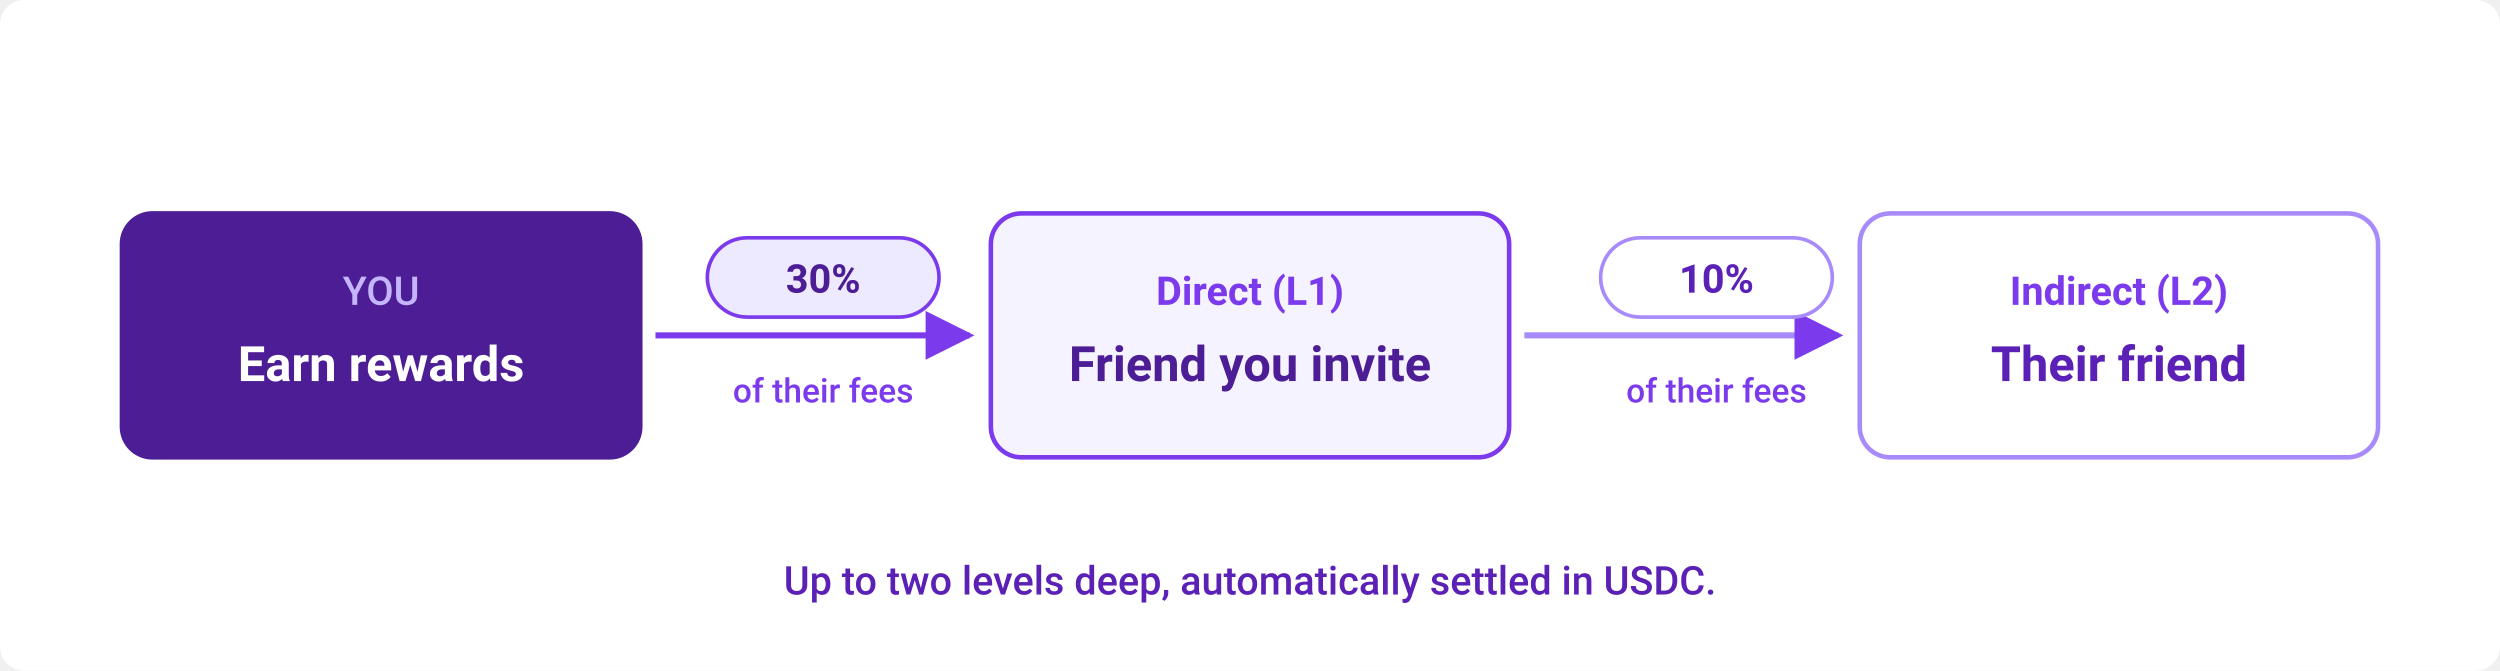
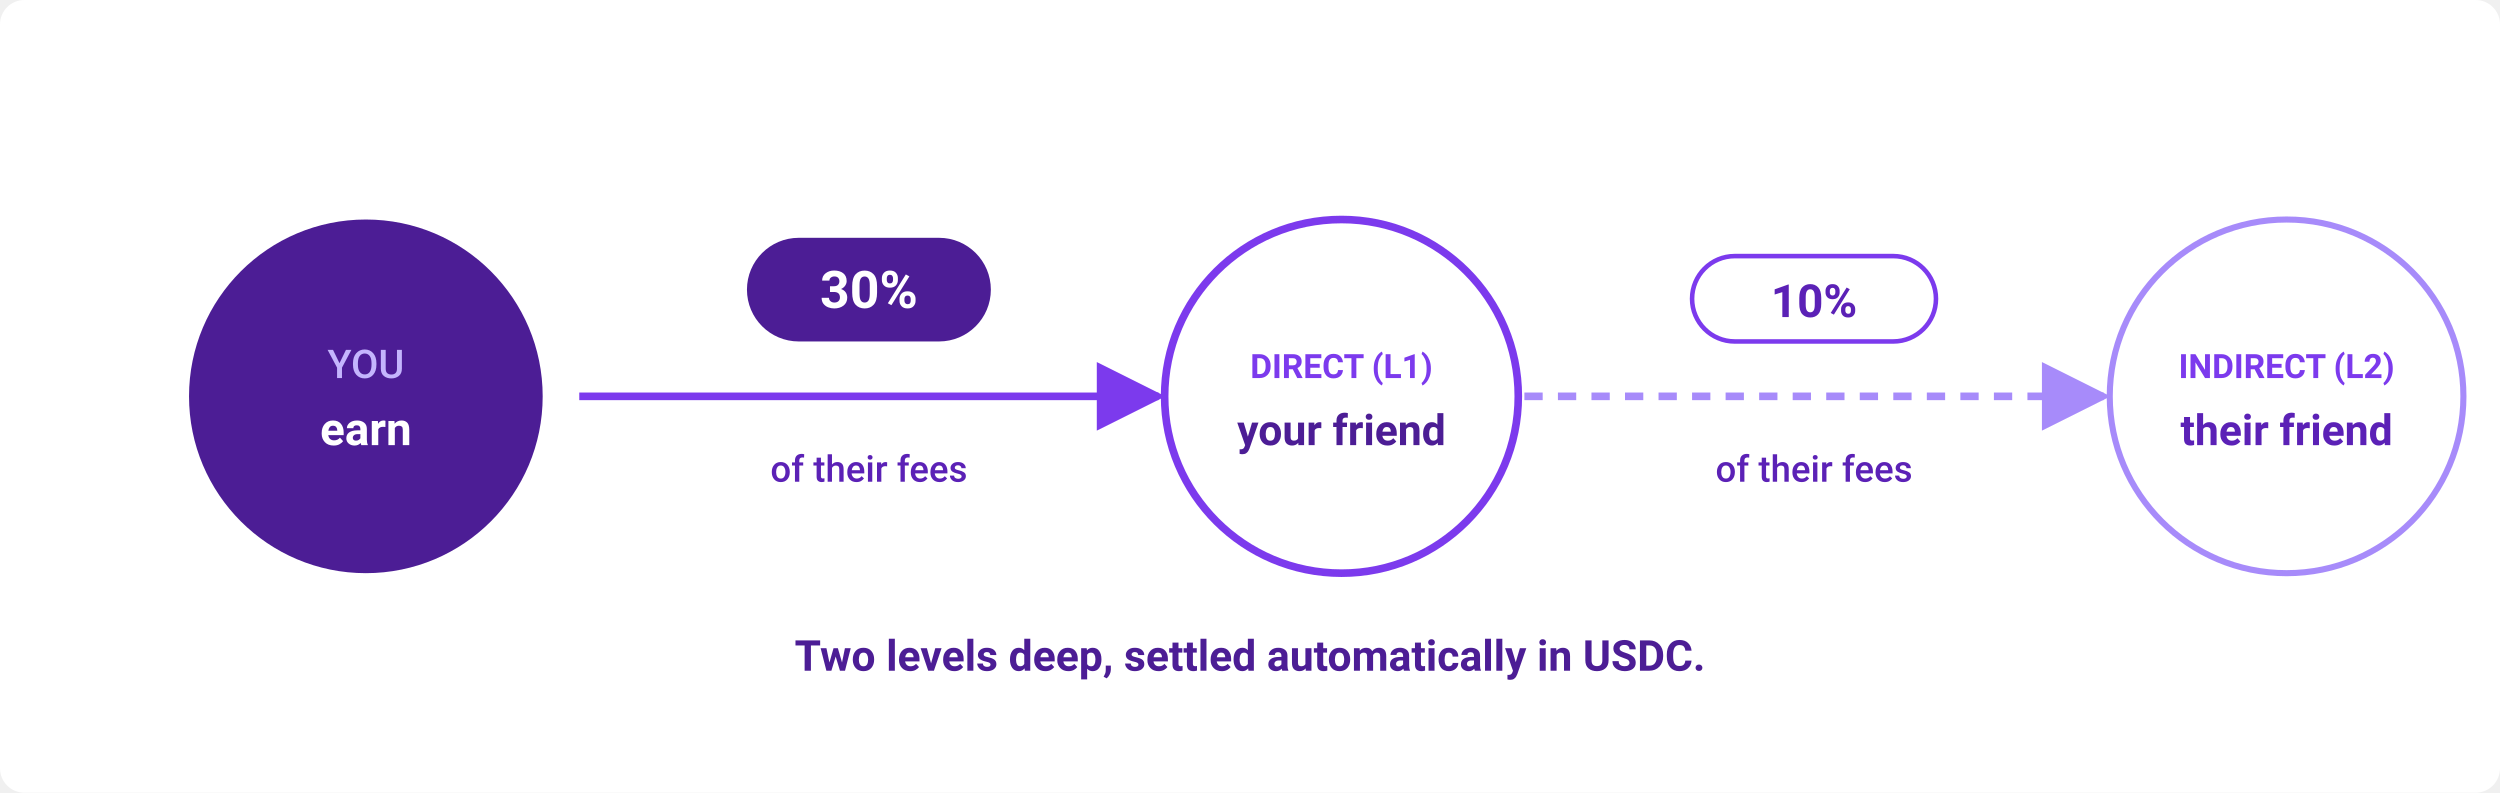
- <svg xmlns="http://www.w3.org/2000/svg" viewBox="0 0 820 220" width="820" style="max-width: 820px; background: transparent; font-family: -apple-system, 'Segoe UI', Roboto, 'Helvetica Neue', Arial, sans-serif;">
-   <rect data-bg="white" x="0" y="0" width="820" height="220" fill="#FFFFFF" rx="8" ry="8" />
+ <svg xmlns="http://www.w3.org/2000/svg" viewBox="0 0 820 260" width="820" style="max-width: 820px; background: transparent; font-family: -apple-system, 'Segoe UI', Roboto, 'Helvetica Neue', Arial, sans-serif;">
+   <rect data-bg="white" x="0" y="0" width="820" height="260" fill="#FFFFFF" rx="8" ry="8" />
  <defs>
-     <marker id="arr-ref" viewBox="0 0 10 10" refX="9" refY="5" markerWidth="8" markerHeight="8" orient="auto">
+     <marker id="arr-ref-solid" viewBox="0 0 10 10" refX="9" refY="5" markerWidth="9" markerHeight="9" orient="auto">
      <path d="M 0 0 L 10 5 L 0 10 z" fill="#7C3AED" />
    </marker>
+     <marker id="arr-ref-dim" viewBox="0 0 10 10" refX="9" refY="5" markerWidth="9" markerHeight="9" orient="auto">
+       <path d="M 0 0 L 10 5 L 0 10 z" fill="#A78BFA" />
+     </marker>
  </defs>
-   <rect x="40" y="70" width="170" height="80" rx="10" ry="10" fill="#4C1D95" stroke="#4C1D95" stroke-width="1.5" />
-   <text x="125" y="100" text-anchor="middle" font-size="13" fill="#C4B5FD" font-weight="500">YOU</text>
-   <text x="125" y="125" text-anchor="middle" font-size="16" fill="#FFFFFF" font-weight="700">Earn rewards</text>
-   <path d="M 215 110 L 318 110" fill="none" stroke="#7C3AED" stroke-width="2" marker-end="url(#arr-ref)" />
-   <rect x="232" y="78" width="76" height="26" rx="13" fill="#EDE9FE" stroke="#7C3AED" stroke-width="1.2" />
-   <text x="270" y="96" text-anchor="middle" font-size="13" fill="#4C1D95" font-weight="700">30%</text>
-   <text x="270" y="132" text-anchor="middle" font-size="11" fill="#7C3AED" font-weight="500">of their fees</text>
-   <rect x="325" y="70" width="170" height="80" rx="10" ry="10" fill="#F5F3FF" stroke="#7C3AED" stroke-width="1.5" />
-   <text x="410" y="100" text-anchor="middle" font-size="13" fill="#7C3AED" font-weight="600">Direct (L1)</text>
-   <text x="410" y="125" text-anchor="middle" font-size="16" fill="#4C1D95" font-weight="700">Friend you invite</text>
-   <path d="M 500 110 L 603 110" fill="none" stroke="#A78BFA" stroke-width="2" marker-end="url(#arr-ref)" />
-   <rect x="525" y="78" width="76" height="26" rx="13" fill="#FFFFFF" stroke="#A78BFA" stroke-width="1.2" />
-   <text x="563" y="96" text-anchor="middle" font-size="13" fill="#5B21B6" font-weight="700">10%</text>
-   <text x="563" y="132" text-anchor="middle" font-size="11" fill="#7C3AED" font-weight="500">of their fees</text>
-   <rect x="610" y="70" width="170" height="80" rx="10" ry="10" fill="#FFFFFF" stroke="#A78BFA" stroke-width="1.5" />
-   <text x="695" y="100" text-anchor="middle" font-size="13" fill="#7C3AED" font-weight="600">Indirect (L2)</text>
-   <text x="695" y="125" text-anchor="middle" font-size="16" fill="#5B21B6" font-weight="700">Their friend</text>
-   <text x="410" y="195" text-anchor="middle" font-size="13" fill="#5B21B6" font-weight="500">Up to two levels deep, automatically settled in USDC.</text>
+   <line x1="190" y1="130" x2="380" y2="130" stroke="#7C3AED" stroke-width="2.5" marker-end="url(#arr-ref-solid)" />
+   <line x1="500" y1="130" x2="690" y2="130" stroke="#A78BFA" stroke-width="2.5" stroke-dasharray="6 5" marker-end="url(#arr-ref-dim)" />
+   <g>
+     <rect x="245" y="78" width="80" height="34" rx="17" fill="#4C1D95" />
+     <text x="285" y="101" text-anchor="middle" font-size="17" fill="#FFFFFF" font-weight="700">30%</text>
+   </g>
+   <text x="285" y="158" text-anchor="middle" font-size="12" fill="#5B21B6" font-weight="500">of their fees</text>
+   <g>
+     <rect x="555" y="84" width="80" height="28" rx="14" fill="#FFFFFF" stroke="#7C3AED" stroke-width="1.5" />
+     <text x="595" y="104" text-anchor="middle" font-size="15" fill="#5B21B6" font-weight="700">10%</text>
+   </g>
+   <text x="595" y="158" text-anchor="middle" font-size="12" fill="#5B21B6" font-weight="500">of their fees</text>
+   <circle cx="120" cy="130" r="58" fill="#4C1D95" />
+   <text x="120" y="124" text-anchor="middle" font-size="13" fill="#C4B5FD" font-weight="500">YOU</text>
+   <text x="120" y="146" text-anchor="middle" font-size="15" fill="#FFFFFF" font-weight="700">earn</text>
+   <circle cx="440" cy="130" r="58" fill="#FFFFFF" stroke="#7C3AED" stroke-width="2.5" />
+   <text x="440" y="124" text-anchor="middle" font-size="11" fill="#7C3AED" font-weight="600">DIRECT (L1)</text>
+   <text x="440" y="146" text-anchor="middle" font-size="14" fill="#4C1D95" font-weight="700">your friend</text>
+   <circle cx="750" cy="130" r="58" fill="#FFFFFF" stroke="#A78BFA" stroke-width="2" />
+   <text x="750" y="124" text-anchor="middle" font-size="11" fill="#7C3AED" font-weight="600">INDIRECT (L2)</text>
+   <text x="750" y="146" text-anchor="middle" font-size="14" fill="#5B21B6" font-weight="700">their friend</text>
+   <text x="410" y="220" text-anchor="middle" font-size="14" fill="#4C1D95" font-weight="600">Two levels deep, settled automatically in USDC.</text>
</svg>
